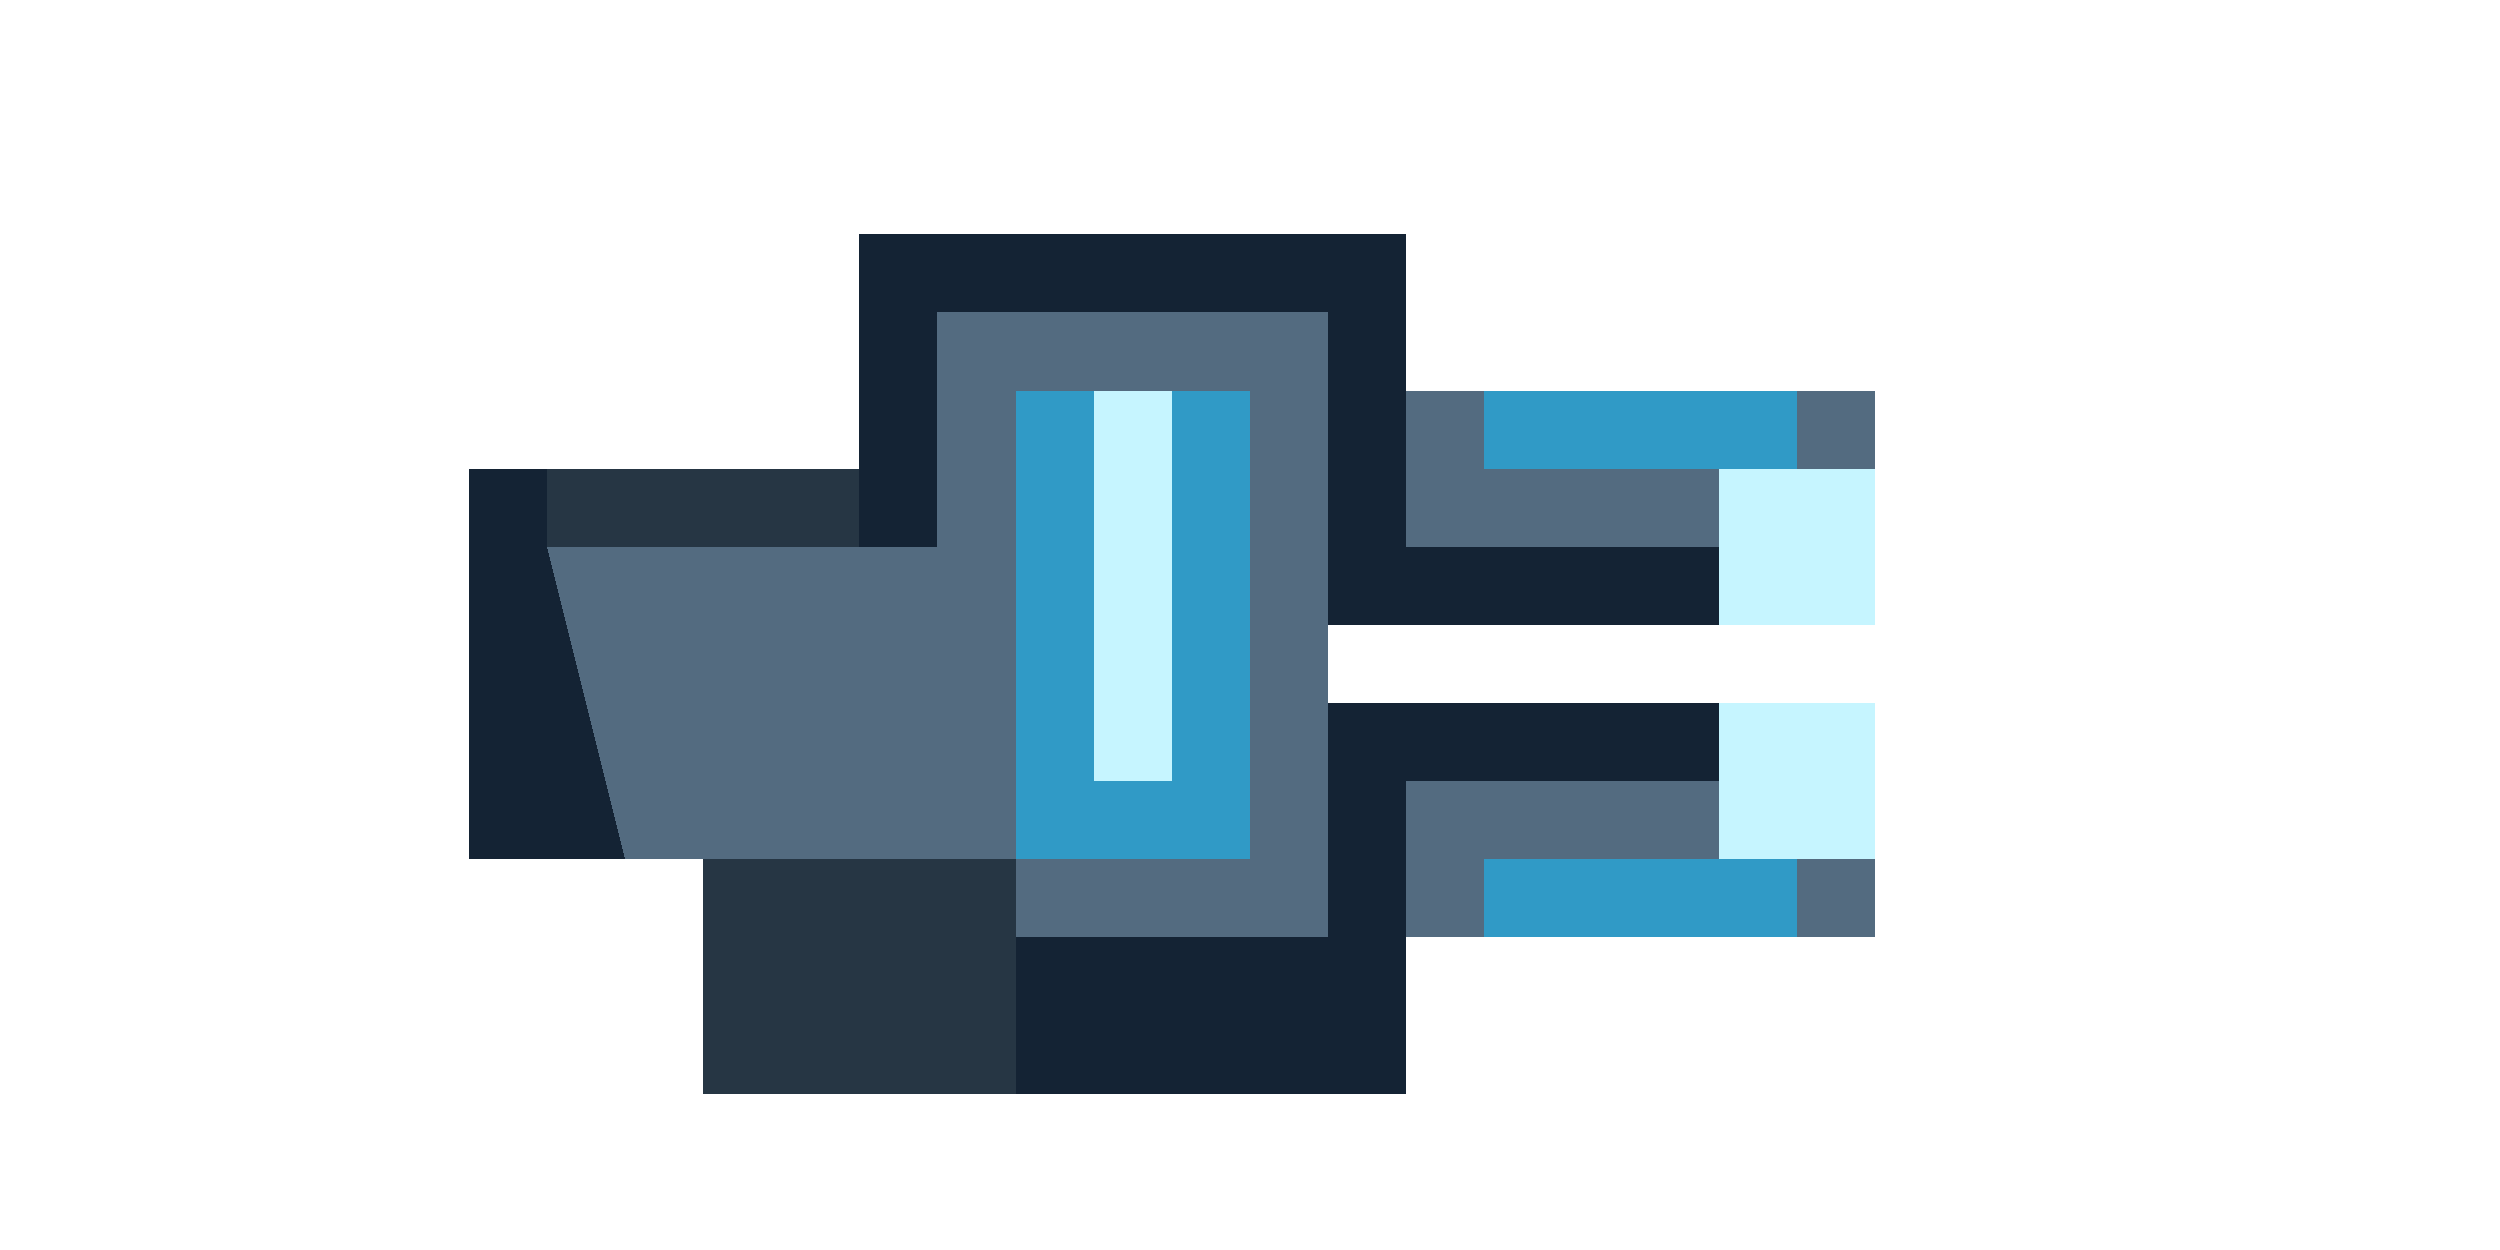
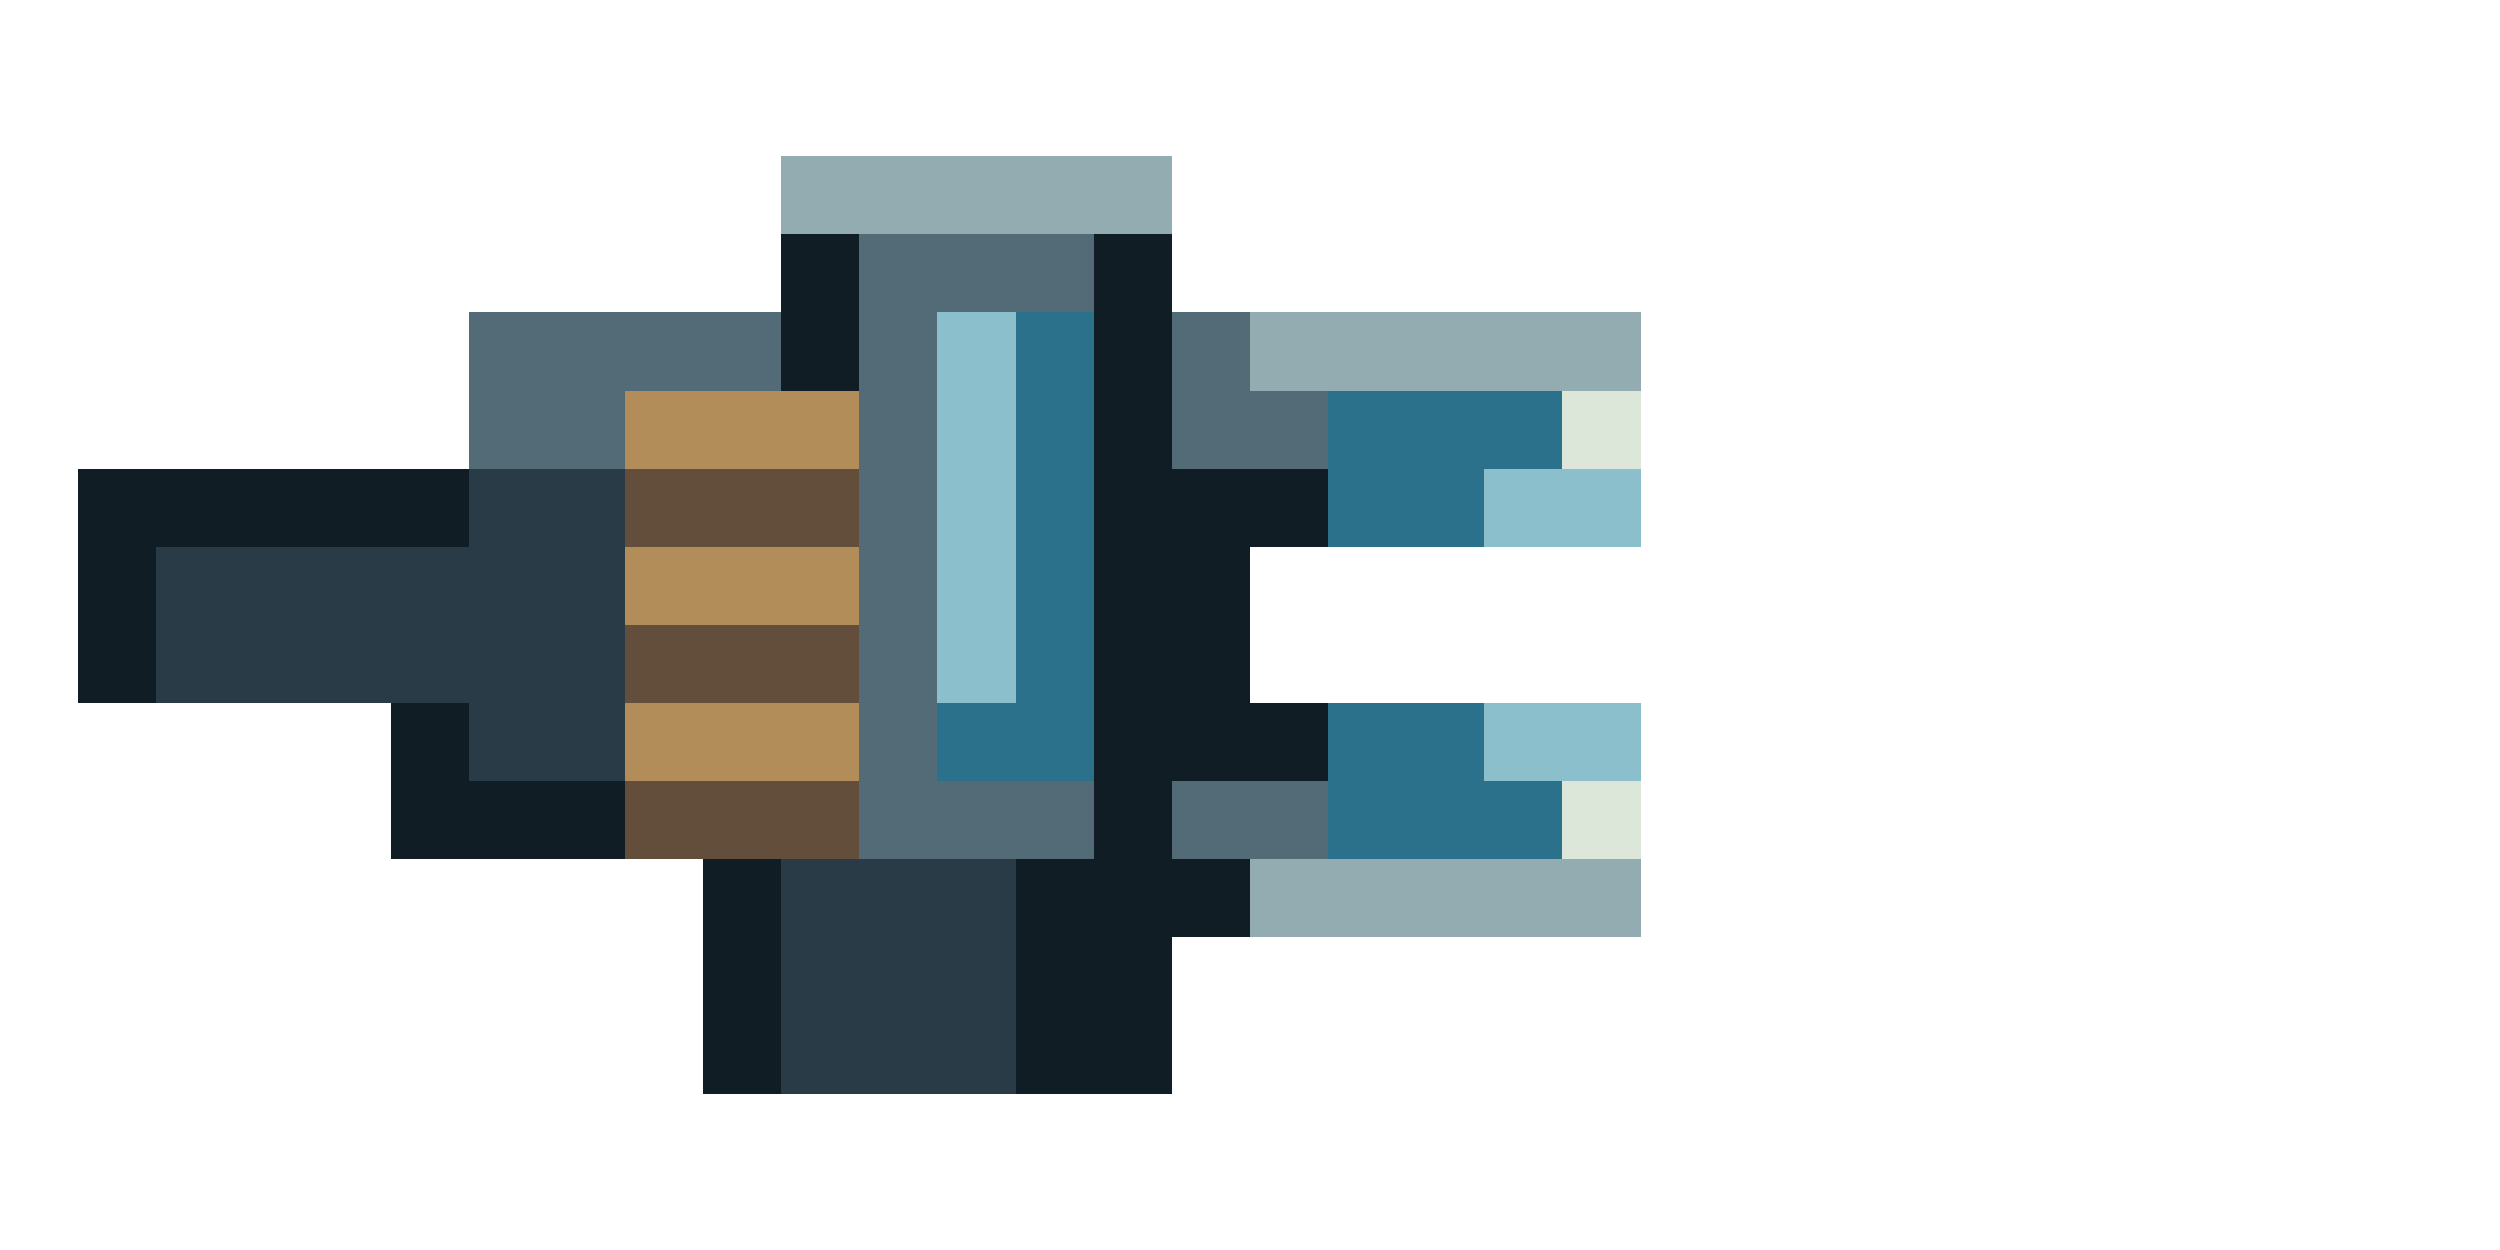
<svg xmlns="http://www.w3.org/2000/svg" width="32" height="16" viewBox="0 0 32 16" shape-rendering="crispEdges">
-   <path fill="#142334" d="M6 6h5V3h7v2h6v3h-7v1h7v3h-6v2h-8v-3H6z" />
-   <path fill="#536b80" d="M7 7h5v4H8zM12 4h5v8h-5zM18 5h6v2h-6zM18 10h6v2h-6z" />
-   <path fill="#309ac6" d="M13 5h3v6h-3zM19 5h4v1h-4zM19 11h4v1h-4z" />
-   <path fill="#c6f5ff" d="M14 5h1v5h-1zM22 6h2v2h-2zM22 9h2v2h-2z" />
-   <path fill="#263644" d="M9 11h4v3H9zM7 6h4v1H7z" />
+   <path fill="#111d25" d="M1 6h5V4h4V2h5v2h6v3h-5v2h5v3h-6v2H9v-3H5V9H1z" />
+   <path fill="#293b46" d="M2 7h4v2H2zM6 5h5v5H6zM10 11h3v3h-3z" />
+   <path fill="#536b76" d="M6 4h4v2H6zM11 3h3v8h-3zM15 4h6v2h-6zM15 10h6v1h-6z" />
+   <path fill="#92acb2" d="M10 2h5v1h-5zM16 4h5v1h-5zM16 11h5v1h-5z" />
+   <path fill="#624e3b" d="M8 5h3v6H8z" />
+   <path fill="#b28c59" d="M8 5h3v1H8zM8 7h3v1H8zM8 9h3v1H8z" />
+   <path fill="#2c718b" d="M12 4h2v6h-2zM17 5h4v2h-4zM17 9h4v2h-4z" />
+   <path fill="#8abfcb" d="M12 4h1v5h-1zM19 6h2v1h-2zM19 9h2v1h-2z" />
+   <path fill="#dce6d9" d="M20 5h1v1h-1zM20 10h1v1h-1z" />
</svg>
